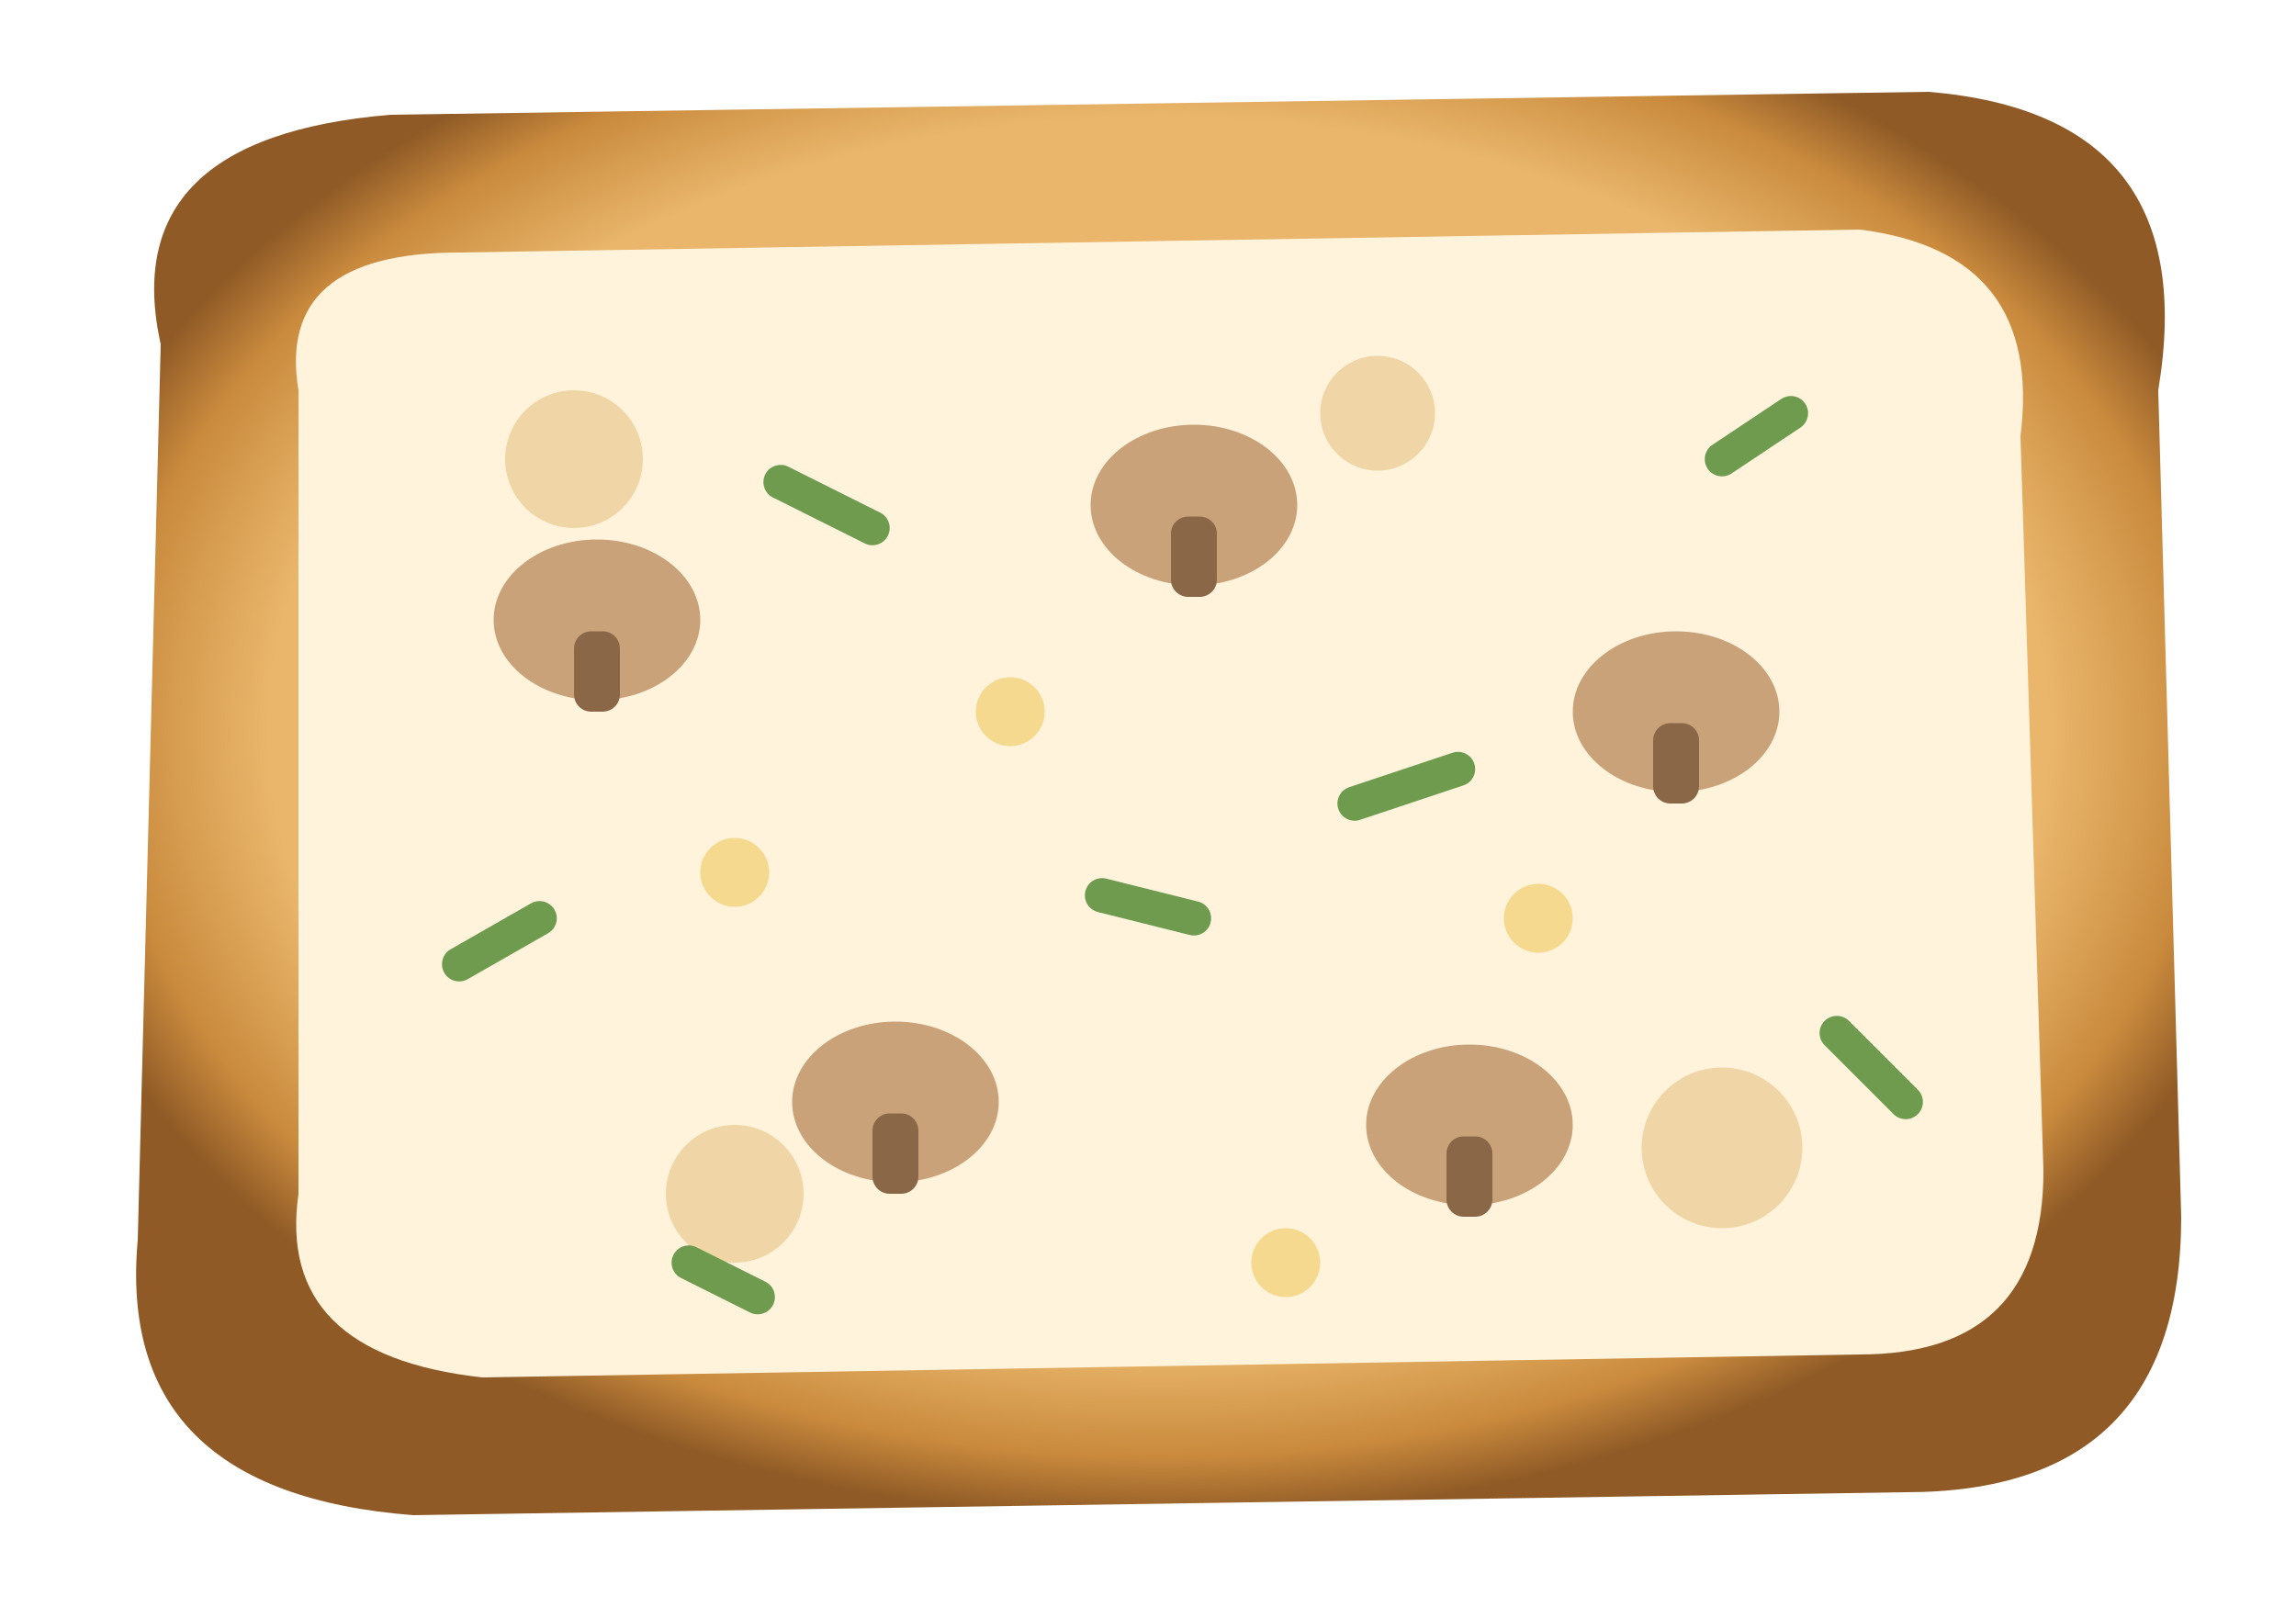
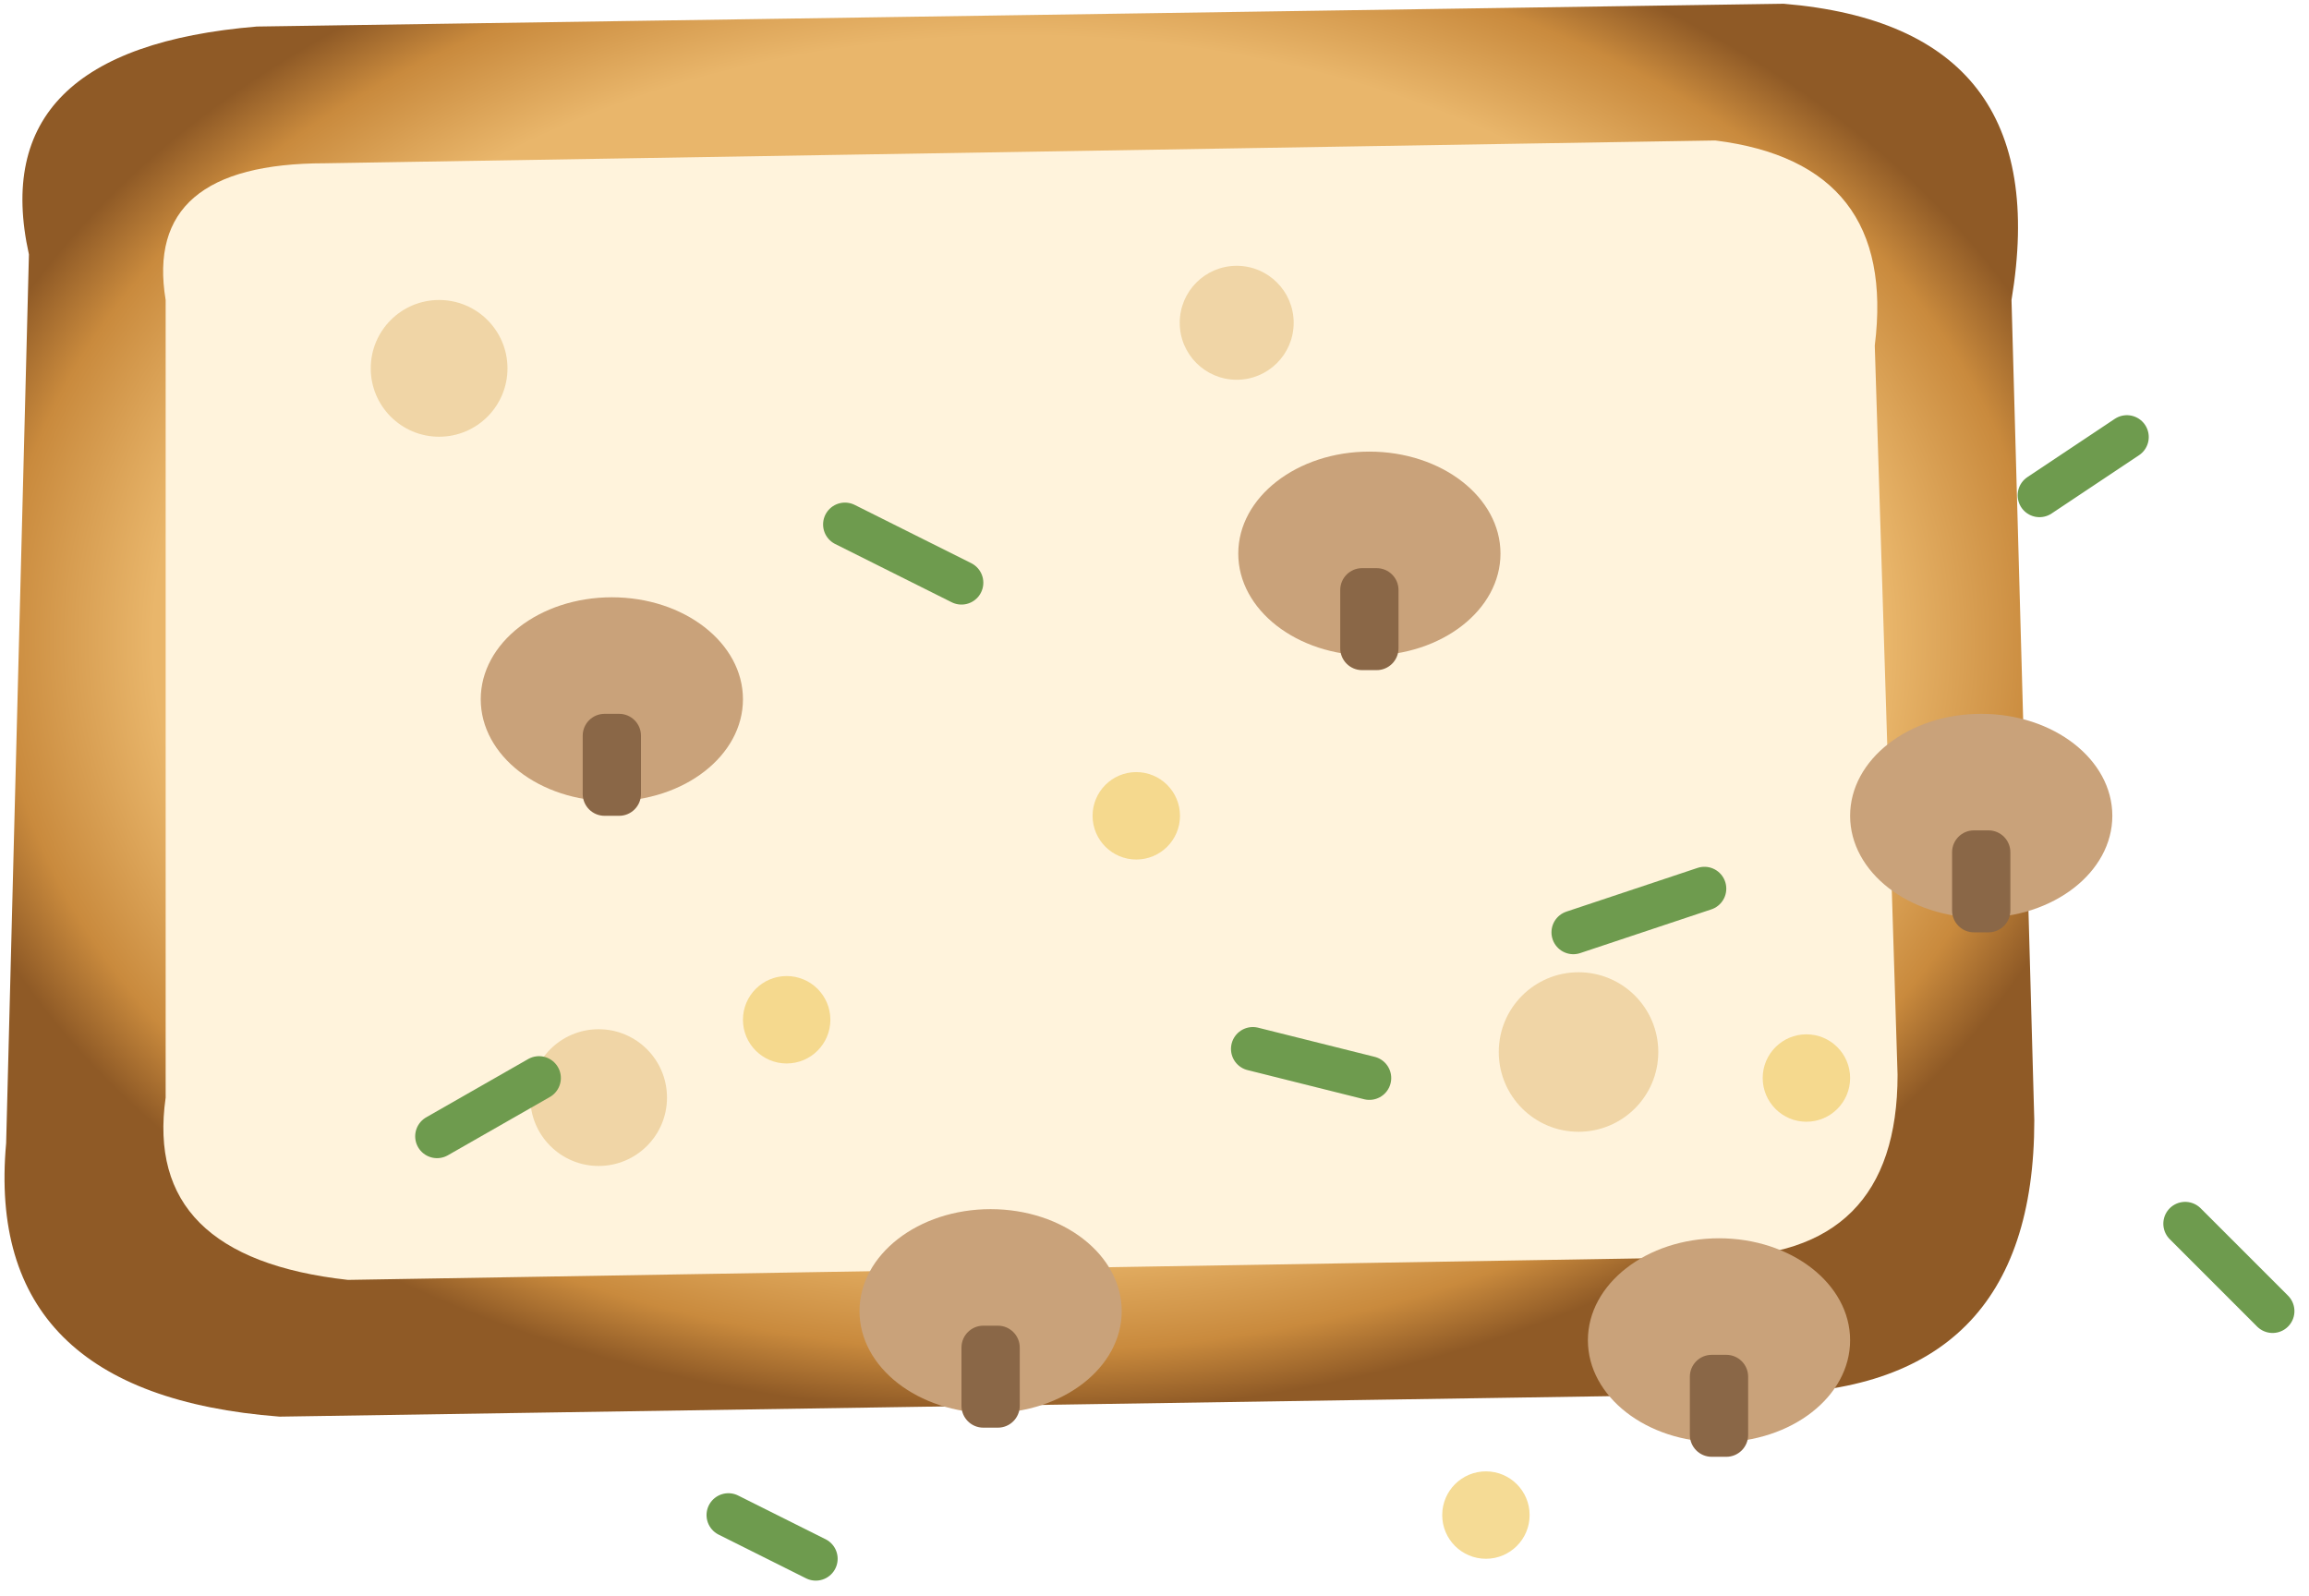
- <svg xmlns="http://www.w3.org/2000/svg" viewBox="0 0 200 140" width="200" height="140">
+ <svg xmlns="http://www.w3.org/2000/svg" viewBox="10 6 158.5 109.5" width="158.5" height="109.5">
  <defs>
    <radialGradient id="crust" cx="50%" cy="45%" r="55%">
      <stop offset="78%" stop-color="#E9B66B" />
      <stop offset="92%" stop-color="#C98A3D" />
      <stop offset="100%" stop-color="#8F5A26" />
    </radialGradient>
    <symbol id="leaf" viewBox="0 0 40 24">
      <path d="M2 12 C10 0 30 0 38 12 C30 24 10 24 2 12Z" fill="#2F6B3B" />
      <path d="M4 12 H34" stroke="#4E8C5A" stroke-width="1.4" fill="none" />
    </symbol>
    <symbol id="fk-base" viewBox="0 0 200 140">
      <path d="M14 30 Q10 12 34 10 L168 8 Q192 10 188 34 L190 106 Q190 130 166 130 L36 132 Q10 130 12 108Z" fill="url(#crust)" />
      <path d="M26 34 Q24 22 40 22 L162 20 Q178 22 176 38 L178 102 Q178 118 162 118 L42 120 Q24 118 26 104Z" fill="#FFF3DC" />
      <g fill="#E9C98E" opacity=".7">
        <circle cx="50" cy="40" r="6" />
        <circle cx="150" cy="100" r="7" />
        <circle cx="120" cy="36" r="5" />
        <circle cx="64" cy="104" r="6" />
      </g>
    </symbol>
  </defs>
  <use href="#fk-base" />
  <g fill="#C9A27A">
    <ellipse cx="52" cy="54" rx="9" ry="7" />
    <ellipse cx="104" cy="44" rx="9" ry="7" />
    <ellipse cx="146" cy="62" rx="9" ry="7" />
    <ellipse cx="78" cy="96" rx="9" ry="7" />
    <ellipse cx="128" cy="98" rx="9" ry="7" />
  </g>
  <g fill="#8A6747">
    <rect x="50" y="55" width="4" height="7" rx="1.5" />
    <rect x="102" y="45" width="4" height="7" rx="1.5" />
    <rect x="144" y="63" width="4" height="7" rx="1.5" />
    <rect x="76" y="97" width="4" height="7" rx="1.5" />
    <rect x="126" y="99" width="4" height="7" rx="1.5" />
  </g>
  <g fill="none" stroke="#6E9B4E" stroke-width="3" stroke-linecap="round">
    <path d="M68 42 l8 4" />
    <path d="M118 70 l9 -3" />
    <path d="M160 90 l6 6" />
    <path d="M96 78 l8 2" />
    <path d="M40 84 l7 -4" />
    <path d="M150 40 l6 -4" />
    <path d="M60 110 l6 3" />
  </g>
  <g fill="#F2D27A" opacity=".8">
    <circle cx="88" cy="62" r="3" />
    <circle cx="134" cy="80" r="3" />
    <circle cx="64" cy="76" r="3" />
    <circle cx="112" cy="110" r="3" />
  </g>
</svg>
